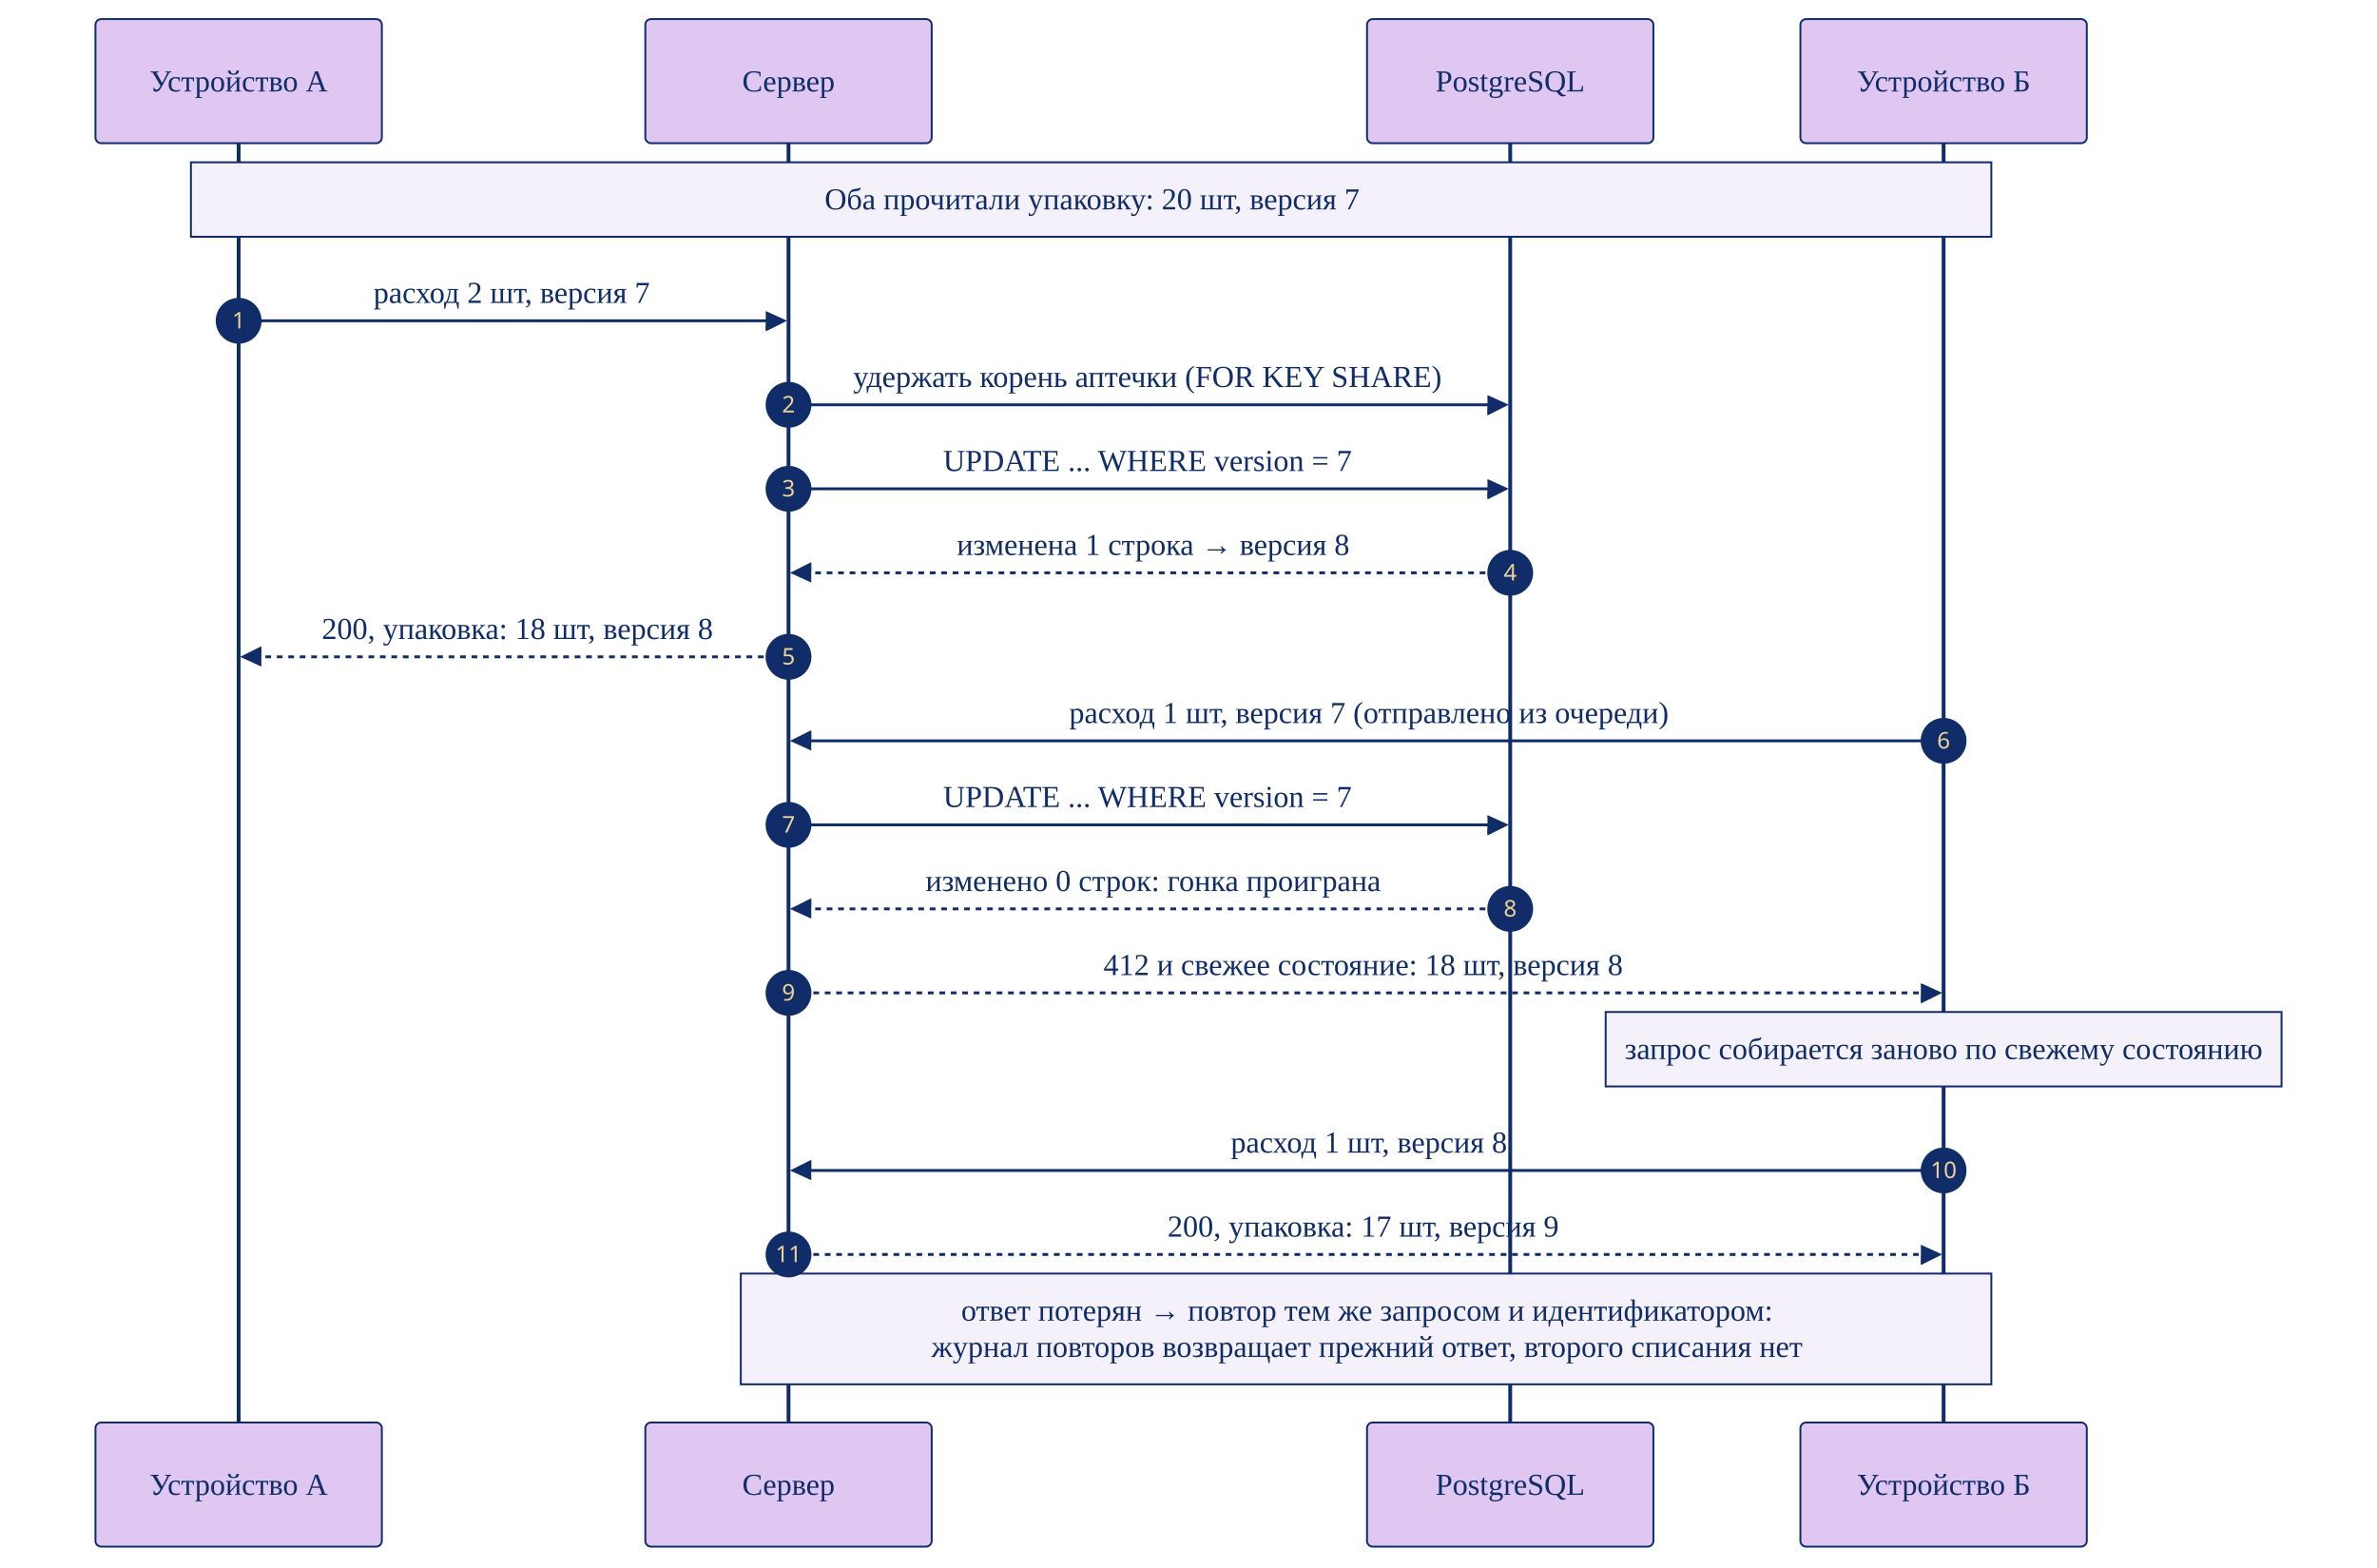
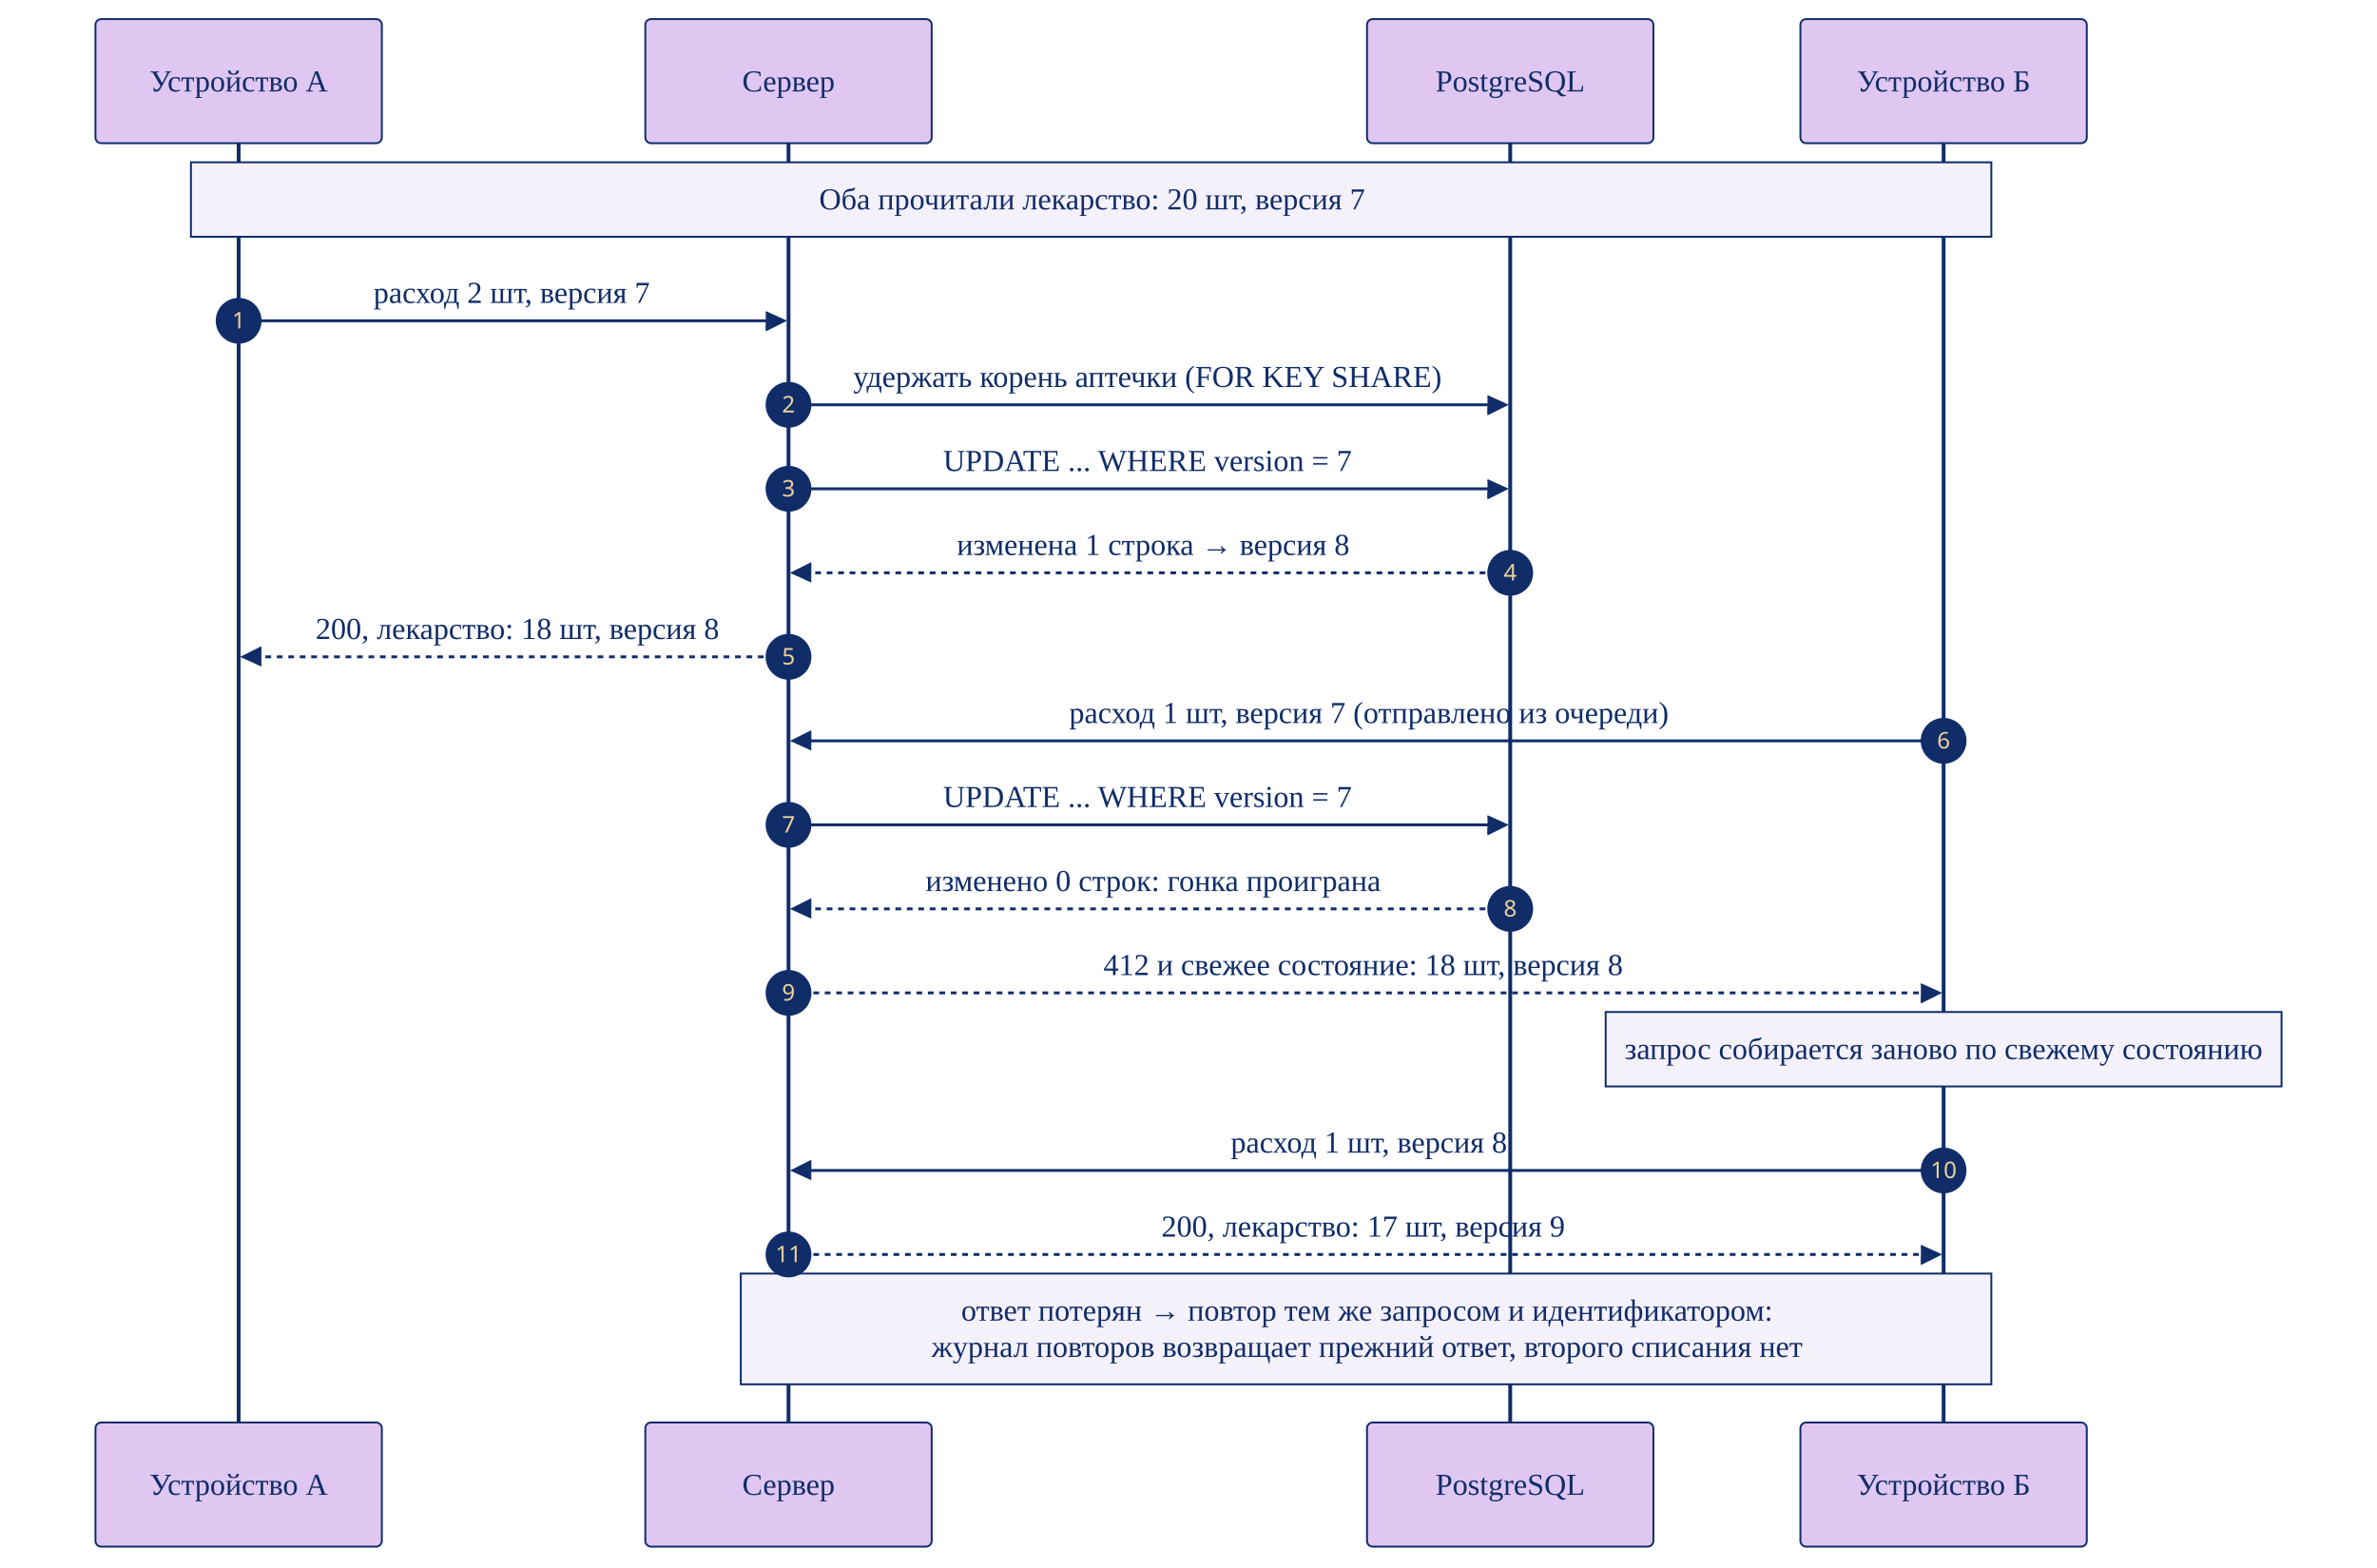
<svg xmlns="http://www.w3.org/2000/svg" id="my-svg" width="100%" style="max-width: 1245px; background-color: white;" viewBox="-50 -10 1245 821" role="graphics-document document" aria-roledescription="sequence">
  <g>
    <rect x="893" y="735" fill="#eaeaea" stroke="#666" width="150" height="65" name="B" rx="3" ry="3" class="actor actor-bottom" />
    <text x="968" y="767.5" dominant-baseline="central" alignment-baseline="central" class="actor actor-box" style="text-anchor: middle; font-size: 16px; font-weight: 400;">
      <tspan x="968" dy="0">Устройство Б</tspan>
    </text>
  </g>
  <g>
    <rect x="666" y="735" fill="#eaeaea" stroke="#666" width="150" height="65" name="DB" rx="3" ry="3" class="actor actor-bottom" />
    <text x="741" y="767.5" dominant-baseline="central" alignment-baseline="central" class="actor actor-box" style="text-anchor: middle; font-size: 16px; font-weight: 400;">
      <tspan x="741" dy="0">PostgreSQL</tspan>
    </text>
  </g>
  <g>
    <rect x="288" y="735" fill="#eaeaea" stroke="#666" width="150" height="65" name="S" rx="3" ry="3" class="actor actor-bottom" />
    <text x="363" y="767.5" dominant-baseline="central" alignment-baseline="central" class="actor actor-box" style="text-anchor: middle; font-size: 16px; font-weight: 400;">
      <tspan x="363" dy="0">Сервер</tspan>
    </text>
  </g>
  <g>
    <rect x="0" y="735" fill="#eaeaea" stroke="#666" width="150" height="65" name="A" rx="3" ry="3" class="actor actor-bottom" />
    <text x="75" y="767.5" dominant-baseline="central" alignment-baseline="central" class="actor actor-box" style="text-anchor: middle; font-size: 16px; font-weight: 400;">
      <tspan x="75" dy="0">Устройство А</tspan>
    </text>
  </g>
  <g>
    <line id="actor3" x1="968" y1="65" x2="968" y2="735" class="actor-line 200" stroke-width="0.5px" stroke="#999" name="B" data-et="life-line" data-id="B" />
    <g id="root-3" data-et="participant" data-type="participant" data-id="B">
      <rect x="893" y="0" fill="#eaeaea" stroke="#666" width="150" height="65" name="B" rx="3" ry="3" class="actor actor-top" />
      <text x="968" y="32.5" dominant-baseline="central" alignment-baseline="central" class="actor actor-box" style="text-anchor: middle; font-size: 16px; font-weight: 400;">
        <tspan x="968" dy="0">Устройство Б</tspan>
      </text>
    </g>
  </g>
  <g>
    <line id="actor2" x1="741" y1="65" x2="741" y2="735" class="actor-line 200" stroke-width="0.5px" stroke="#999" name="DB" data-et="life-line" data-id="DB" />
    <g id="root-2" data-et="participant" data-type="participant" data-id="DB">
      <rect x="666" y="0" fill="#eaeaea" stroke="#666" width="150" height="65" name="DB" rx="3" ry="3" class="actor actor-top" />
      <text x="741" y="32.5" dominant-baseline="central" alignment-baseline="central" class="actor actor-box" style="text-anchor: middle; font-size: 16px; font-weight: 400;">
        <tspan x="741" dy="0">PostgreSQL</tspan>
      </text>
    </g>
  </g>
  <g>
    <line id="actor1" x1="363" y1="65" x2="363" y2="735" class="actor-line 200" stroke-width="0.5px" stroke="#999" name="S" data-et="life-line" data-id="S" />
    <g id="root-1" data-et="participant" data-type="participant" data-id="S">
      <rect x="288" y="0" fill="#eaeaea" stroke="#666" width="150" height="65" name="S" rx="3" ry="3" class="actor actor-top" />
      <text x="363" y="32.5" dominant-baseline="central" alignment-baseline="central" class="actor actor-box" style="text-anchor: middle; font-size: 16px; font-weight: 400;">
        <tspan x="363" dy="0">Сервер</tspan>
      </text>
    </g>
  </g>
  <g>
    <line id="actor0" x1="75" y1="65" x2="75" y2="735" class="actor-line 200" stroke-width="0.5px" stroke="#999" name="A" data-et="life-line" data-id="A" />
    <g id="root-0" data-et="participant" data-type="participant" data-id="A">
      <rect x="0" y="0" fill="#eaeaea" stroke="#666" width="150" height="65" name="A" rx="3" ry="3" class="actor actor-top" />
      <text x="75" y="32.5" dominant-baseline="central" alignment-baseline="central" class="actor actor-box" style="text-anchor: middle; font-size: 16px; font-weight: 400;">
        <tspan x="75" dy="0">Устройство А</tspan>
      </text>
    </g>
  </g>
  <style>#my-svg{font-size:18px;fill:#102D69;}@keyframes edge-animation-frame{from{stroke-dashoffset:0;}}@keyframes dash{to{stroke-dashoffset:0;}}#my-svg .edge-animation-slow{stroke-dasharray:9,5!important;stroke-dashoffset:900;animation:dash 50s linear infinite;stroke-linecap:round;}#my-svg .edge-animation-fast{stroke-dasharray:9,5!important;stroke-dashoffset:900;animation:dash 20s linear infinite;stroke-linecap:round;}#my-svg .error-icon{fill:#F5F1FB;}#my-svg .error-text{fill:#0a0e04;stroke:#0a0e04;}#my-svg .edge-thickness-normal{stroke-width:1px;}#my-svg .edge-thickness-thick{stroke-width:3.5px;}#my-svg .edge-pattern-solid{stroke-dasharray:0;}#my-svg .edge-thickness-invisible{stroke-width:0;fill:none;}#my-svg .edge-pattern-dashed{stroke-dasharray:3;}#my-svg .edge-pattern-dotted{stroke-dasharray:2;}#my-svg .marker{fill:#102D69;stroke:#102D69;}#my-svg .marker.cross{stroke:#102D69;}#my-svg svg{font-size:18px;}#my-svg p{margin:0;}#my-svg .actor{stroke:#102D69;fill:#DFC7F2;stroke-width:1;}#my-svg rect.actor.outer-path[data-look="neo"]{filter:drop-shadow( 1px 2px 2px rgba(185,185,185,1));}#my-svg rect.note[data-look="neo"]{stroke:#102D69;fill:#F5F1FB;filter:drop-shadow( 1px 2px 2px rgba(185,185,185,1));}#my-svg text.actor&gt;tspan{fill:#102D69;stroke:none;}#my-svg .actor-line{stroke:#102D69;}#my-svg .innerArc{stroke-width:1.5;stroke-dasharray:none;}#my-svg .messageLine0{stroke-width:1.5;stroke-dasharray:none;stroke:#102D69;}#my-svg .messageLine1{stroke-width:1.5;stroke-dasharray:2,2;stroke:#102D69;}#my-svg [id$="-arrowhead"] path{fill:#102D69;stroke:#102D69;}#my-svg .sequenceNumber{fill:#efd296;}#my-svg [id$="-sequencenumber"]{fill:#102D69;}#my-svg [id$="-crosshead"] path{fill:#102D69;stroke:#102D69;}#my-svg .messageText{fill:#102D69;stroke:none;}#my-svg .labelBox{stroke:#102D69;fill:#DCFF05;filter:none;}#my-svg .labelText,#my-svg .labelText&gt;tspan{fill:#102D69;stroke:none;}#my-svg .loopText,#my-svg .loopText&gt;tspan{fill:#102D69;stroke:none;}#my-svg .sectionTitle,#my-svg .sectionTitle&gt;tspan{fill:#102D69;stroke:none;}#my-svg .loopLine{stroke-width:2px;stroke-dasharray:2,2;stroke:#102D69;fill:#102D69;}#my-svg .note{stroke:#102D69;fill:#F5F1FB;}#my-svg .noteText,#my-svg .noteText&gt;tspan{fill:#102D69;stroke:none;font-weight:normal;}#my-svg .activation0{fill:#DFC7F2;stroke:hsl(273.488, 62.319%, 76.471%);}#my-svg .activation1{fill:#DFC7F2;stroke:hsl(273.488, 62.319%, 76.471%);}#my-svg .activation2{fill:#DFC7F2;stroke:hsl(273.488, 62.319%, 76.471%);}#my-svg .actorPopupMenu{position:absolute;}#my-svg .actorPopupMenuPanel{position:absolute;fill:#DFC7F2;box-shadow:0px 8px 16px 0px rgba(0,0,0,0.2);filter:drop-shadow(3px 5px 2px rgb(0 0 0 / 0.4));}#my-svg .actor-man circle,#my-svg line{fill:#DFC7F2;stroke-width:2px;}#my-svg g rect.rect{filter:drop-shadow( 1px 2px 2px rgba(185,185,185,1));stroke:#102D69;}#my-svg .node .neo-node{stroke:#102D69;}#my-svg [data-look="neo"].node rect,#my-svg [data-look="neo"].cluster rect,#my-svg [data-look="neo"].node polygon{stroke:url(#my-svg-gradient);filter:drop-shadow( 1px 2px 2px rgba(185,185,185,1));}#my-svg [data-look="neo"].swimlane.cluster rect{filter:none;}#my-svg [data-look="neo"].node path{stroke:url(#my-svg-gradient);stroke-width:1px;}#my-svg [data-look="neo"].node .outer-path{filter:drop-shadow( 1px 2px 2px rgba(185,185,185,1));}#my-svg [data-look="neo"].node .neo-line path{stroke:#102D69;filter:none;}#my-svg [data-look="neo"].node circle{stroke:url(#my-svg-gradient);filter:drop-shadow( 1px 2px 2px rgba(185,185,185,1));}#my-svg [data-look="neo"].node circle .state-start{fill:#000000;}#my-svg [data-look="neo"].icon-shape .icon{fill:url(#my-svg-gradient);filter:drop-shadow( 1px 2px 2px rgba(185,185,185,1));}#my-svg [data-look="neo"].icon-shape .icon-neo path{stroke:url(#my-svg-gradient);filter:drop-shadow( 1px 2px 2px rgba(185,185,185,1));}#my-svg :root{--mermaid-font-family:"trebuchet ms",verdana,arial,sans-serif;}</style>
  <g />
  <defs>
    <symbol id="my-svg-computer" width="24" height="24">
      <path transform="scale(.5)" d="M2 2v13h20v-13h-20zm18 11h-16v-9h16v9zm-10.228 6l.466-1h3.524l.467 1h-4.457zm14.228 3h-24l2-6h2.104l-1.33 4h18.45l-1.297-4h2.073l2 6zm-5-10h-14v-7h14v7z" />
    </symbol>
  </defs>
  <defs>
    <symbol id="my-svg-database" fill-rule="evenodd" clip-rule="evenodd">
      <path transform="scale(.5)" d="M12.258.001l.256.004.255.005.253.008.251.01.249.012.247.015.246.016.242.019.241.02.239.023.236.024.233.027.231.028.229.031.225.032.223.034.22.036.217.038.214.04.211.041.208.043.205.045.201.046.198.048.194.05.191.051.187.053.183.054.18.056.175.057.172.059.168.06.163.061.16.063.155.064.15.066.074.033.073.033.071.034.07.034.069.035.068.035.067.035.066.035.064.036.064.036.062.036.06.036.06.037.058.037.058.037.055.038.055.038.053.038.052.038.051.039.05.039.048.039.047.039.045.04.044.04.043.04.041.04.04.041.039.041.037.041.036.041.034.041.033.042.032.042.03.042.029.042.027.042.026.043.024.043.023.043.021.043.02.043.018.044.017.043.015.044.013.044.012.044.011.045.009.044.007.045.006.045.004.045.002.045.001.045v17l-.001.045-.002.045-.004.045-.006.045-.007.045-.009.044-.011.045-.012.044-.013.044-.015.044-.017.043-.018.044-.02.043-.021.043-.023.043-.024.043-.026.043-.027.042-.029.042-.03.042-.032.042-.033.042-.034.041-.036.041-.037.041-.039.041-.04.041-.041.04-.043.04-.044.04-.045.04-.047.039-.048.039-.05.039-.051.039-.052.038-.053.038-.055.038-.055.038-.058.037-.058.037-.06.037-.06.036-.062.036-.064.036-.064.036-.066.035-.067.035-.068.035-.069.035-.07.034-.071.034-.073.033-.074.033-.15.066-.155.064-.16.063-.163.061-.168.06-.172.059-.175.057-.18.056-.183.054-.187.053-.191.051-.194.05-.198.048-.201.046-.205.045-.208.043-.211.041-.214.04-.217.038-.22.036-.223.034-.225.032-.229.031-.231.028-.233.027-.236.024-.239.023-.241.02-.242.019-.246.016-.247.015-.249.012-.251.01-.253.008-.255.005-.256.004-.258.001-.258-.001-.256-.004-.255-.005-.253-.008-.251-.01-.249-.012-.247-.015-.245-.016-.243-.019-.241-.02-.238-.023-.236-.024-.234-.027-.231-.028-.228-.031-.226-.032-.223-.034-.22-.036-.217-.038-.214-.04-.211-.041-.208-.043-.204-.045-.201-.046-.198-.048-.195-.05-.19-.051-.187-.053-.184-.054-.179-.056-.176-.057-.172-.059-.167-.06-.164-.061-.159-.063-.155-.064-.151-.066-.074-.033-.072-.033-.072-.034-.07-.034-.069-.035-.068-.035-.067-.035-.066-.035-.064-.036-.063-.036-.062-.036-.061-.036-.06-.037-.058-.037-.057-.037-.056-.038-.055-.038-.053-.038-.052-.038-.051-.039-.049-.039-.049-.039-.046-.039-.046-.04-.044-.04-.043-.04-.041-.04-.04-.041-.039-.041-.037-.041-.036-.041-.034-.041-.033-.042-.032-.042-.03-.042-.029-.042-.027-.042-.026-.043-.024-.043-.023-.043-.021-.043-.02-.043-.018-.044-.017-.043-.015-.044-.013-.044-.012-.044-.011-.045-.009-.044-.007-.045-.006-.045-.004-.045-.002-.045-.001-.045v-17l.001-.045.002-.045.004-.045.006-.045.007-.045.009-.044.011-.045.012-.044.013-.044.015-.044.017-.043.018-.044.02-.043.021-.043.023-.043.024-.043.026-.043.027-.042.029-.042.03-.042.032-.042.033-.042.034-.041.036-.041.037-.041.039-.041.04-.041.041-.04.043-.04.044-.04.046-.04.046-.039.049-.039.049-.039.051-.039.052-.038.053-.038.055-.038.056-.038.057-.037.058-.037.06-.037.061-.036.062-.036.063-.036.064-.036.066-.035.067-.035.068-.035.069-.035.07-.034.072-.034.072-.033.074-.033.151-.066.155-.064.159-.063.164-.061.167-.06.172-.059.176-.057.179-.056.184-.054.187-.053.19-.051.195-.05.198-.048.201-.046.204-.045.208-.043.211-.041.214-.04.217-.038.22-.036.223-.034.226-.032.228-.031.231-.028.234-.027.236-.024.238-.023.241-.02.243-.019.245-.016.247-.015.249-.012.251-.01.253-.008.255-.005.256-.004.258-.001.258.001zm-9.258 20.499v.01l.001.021.003.021.004.022.005.021.006.022.007.022.009.023.01.022.011.023.012.023.013.023.015.023.016.024.017.023.018.024.019.024.021.024.022.025.023.024.024.025.052.049.056.05.061.051.066.051.07.051.075.051.079.052.084.052.088.052.092.052.097.052.102.051.105.052.11.052.114.051.119.051.123.051.127.05.131.05.135.05.139.048.144.049.147.047.152.047.155.047.16.045.163.045.167.043.171.043.176.041.178.041.183.039.187.039.19.037.194.035.197.035.202.033.204.031.209.03.212.029.216.027.219.025.222.024.226.021.23.02.233.018.236.016.24.015.243.012.246.01.249.008.253.005.256.004.259.001.26-.001.257-.004.254-.005.25-.008.247-.011.244-.012.241-.014.237-.016.233-.018.231-.021.226-.021.224-.024.22-.026.216-.027.212-.028.21-.031.205-.031.202-.034.198-.034.194-.036.191-.037.187-.039.183-.04.179-.04.175-.042.172-.043.168-.044.163-.045.16-.046.155-.046.152-.047.148-.048.143-.049.139-.049.136-.05.131-.05.126-.05.123-.051.118-.052.114-.051.11-.052.106-.052.101-.052.096-.052.092-.052.088-.053.083-.051.079-.052.074-.052.07-.051.065-.051.06-.051.056-.05.051-.05.023-.024.023-.025.021-.024.02-.024.019-.024.018-.024.017-.024.015-.023.014-.024.013-.023.012-.023.01-.023.01-.022.008-.022.006-.022.006-.022.004-.022.004-.021.001-.021.001-.021v-4.127l-.077.055-.08.053-.083.054-.085.053-.087.052-.09.052-.093.051-.095.05-.097.05-.1.049-.102.049-.105.048-.106.047-.109.047-.111.046-.114.045-.115.045-.118.044-.12.043-.122.042-.124.042-.126.041-.128.04-.13.04-.132.038-.134.038-.135.037-.138.037-.139.035-.142.035-.143.034-.144.033-.147.032-.148.031-.15.03-.151.03-.153.029-.154.027-.156.027-.158.026-.159.025-.161.024-.162.023-.163.022-.165.021-.166.02-.167.019-.169.018-.169.017-.171.016-.173.015-.173.014-.175.013-.175.012-.177.011-.178.01-.179.008-.179.008-.181.006-.182.005-.182.004-.184.003-.184.002h-.37l-.184-.002-.184-.003-.182-.004-.182-.005-.181-.006-.179-.008-.179-.008-.178-.01-.176-.011-.176-.012-.175-.013-.173-.014-.172-.015-.171-.016-.17-.017-.169-.018-.167-.019-.166-.02-.165-.021-.163-.022-.162-.023-.161-.024-.159-.025-.157-.026-.156-.027-.155-.027-.153-.029-.151-.03-.15-.03-.148-.031-.146-.032-.145-.033-.143-.034-.141-.035-.14-.035-.137-.037-.136-.037-.134-.038-.132-.038-.13-.04-.128-.04-.126-.041-.124-.042-.122-.042-.12-.044-.117-.043-.116-.045-.113-.045-.112-.046-.109-.047-.106-.047-.105-.048-.102-.049-.1-.049-.097-.05-.095-.05-.093-.052-.09-.051-.087-.052-.085-.053-.083-.054-.08-.054-.077-.054v4.127zm0-5.654v.011l.001.021.003.021.004.021.005.022.006.022.007.022.009.022.01.022.011.023.012.023.013.023.015.024.016.023.017.024.018.024.019.024.021.024.022.024.023.025.024.024.052.05.056.05.061.05.066.051.07.051.075.052.079.051.084.052.088.052.092.052.097.052.102.052.105.052.11.051.114.051.119.052.123.05.127.051.131.05.135.049.139.049.144.048.147.048.152.047.155.046.16.045.163.045.167.044.171.042.176.042.178.04.183.04.187.038.19.037.194.036.197.034.202.033.204.032.209.03.212.028.216.027.219.025.222.024.226.022.23.02.233.018.236.016.24.014.243.012.246.01.249.008.253.006.256.003.259.001.26-.001.257-.003.254-.006.25-.008.247-.01.244-.012.241-.015.237-.016.233-.018.231-.02.226-.022.224-.024.22-.025.216-.027.212-.029.21-.03.205-.032.202-.033.198-.035.194-.036.191-.037.187-.039.183-.039.179-.041.175-.042.172-.043.168-.044.163-.045.16-.045.155-.047.152-.047.148-.048.143-.048.139-.05.136-.049.131-.05.126-.051.123-.051.118-.051.114-.052.11-.052.106-.052.101-.052.096-.052.092-.052.088-.052.083-.052.079-.052.074-.051.07-.052.065-.051.06-.05.056-.051.051-.049.023-.025.023-.024.021-.025.02-.024.019-.024.018-.024.017-.024.015-.023.014-.023.013-.024.012-.022.01-.023.01-.023.008-.022.006-.022.006-.022.004-.021.004-.022.001-.021.001-.021v-4.139l-.077.054-.08.054-.083.054-.085.052-.087.053-.09.051-.093.051-.095.051-.097.05-.1.049-.102.049-.105.048-.106.047-.109.047-.111.046-.114.045-.115.044-.118.044-.12.044-.122.042-.124.042-.126.041-.128.04-.13.039-.132.039-.134.038-.135.037-.138.036-.139.036-.142.035-.143.033-.144.033-.147.033-.148.031-.15.03-.151.03-.153.028-.154.028-.156.027-.158.026-.159.025-.161.024-.162.023-.163.022-.165.021-.166.02-.167.019-.169.018-.169.017-.171.016-.173.015-.173.014-.175.013-.175.012-.177.011-.178.009-.179.009-.179.007-.181.007-.182.005-.182.004-.184.003-.184.002h-.37l-.184-.002-.184-.003-.182-.004-.182-.005-.181-.007-.179-.007-.179-.009-.178-.009-.176-.011-.176-.012-.175-.013-.173-.014-.172-.015-.171-.016-.17-.017-.169-.018-.167-.019-.166-.02-.165-.021-.163-.022-.162-.023-.161-.024-.159-.025-.157-.026-.156-.027-.155-.028-.153-.028-.151-.03-.15-.03-.148-.031-.146-.033-.145-.033-.143-.033-.141-.035-.14-.036-.137-.036-.136-.037-.134-.038-.132-.039-.13-.039-.128-.04-.126-.041-.124-.042-.122-.043-.12-.043-.117-.044-.116-.044-.113-.046-.112-.046-.109-.046-.106-.047-.105-.048-.102-.049-.1-.049-.097-.05-.095-.051-.093-.051-.09-.051-.087-.053-.085-.052-.083-.054-.08-.054-.077-.054v4.139zm0-5.666v.011l.001.02.003.022.004.021.005.022.006.021.007.022.009.023.01.022.011.023.012.023.013.023.015.023.016.024.017.024.018.023.019.024.021.025.022.024.023.024.024.025.052.05.056.05.061.05.066.051.07.051.075.052.079.051.084.052.088.052.092.052.097.052.102.052.105.051.11.052.114.051.119.051.123.051.127.05.131.05.135.05.139.049.144.048.147.048.152.047.155.046.16.045.163.045.167.043.171.043.176.042.178.04.183.04.187.038.19.037.194.036.197.034.202.033.204.032.209.03.212.028.216.027.219.025.222.024.226.021.23.02.233.018.236.017.24.014.243.012.246.01.249.008.253.006.256.003.259.001.26-.001.257-.003.254-.006.25-.008.247-.01.244-.013.241-.014.237-.016.233-.018.231-.02.226-.022.224-.024.22-.025.216-.027.212-.029.21-.03.205-.032.202-.033.198-.035.194-.036.191-.037.187-.039.183-.039.179-.041.175-.042.172-.043.168-.044.163-.045.16-.045.155-.047.152-.047.148-.048.143-.049.139-.049.136-.049.131-.051.126-.05.123-.051.118-.052.114-.051.11-.052.106-.052.101-.052.096-.052.092-.052.088-.052.083-.052.079-.052.074-.052.07-.051.065-.051.06-.051.056-.05.051-.049.023-.025.023-.025.021-.024.02-.024.019-.024.018-.024.017-.024.015-.023.014-.024.013-.023.012-.023.01-.022.01-.023.008-.022.006-.022.006-.022.004-.022.004-.021.001-.021.001-.021v-4.153l-.077.054-.08.054-.083.053-.085.053-.087.053-.09.051-.093.051-.095.051-.097.05-.1.049-.102.048-.105.048-.106.048-.109.046-.111.046-.114.046-.115.044-.118.044-.12.043-.122.043-.124.042-.126.041-.128.04-.13.039-.132.039-.134.038-.135.037-.138.036-.139.036-.142.034-.143.034-.144.033-.147.032-.148.032-.15.03-.151.03-.153.028-.154.028-.156.027-.158.026-.159.024-.161.024-.162.023-.163.023-.165.021-.166.02-.167.019-.169.018-.169.017-.171.016-.173.015-.173.014-.175.013-.175.012-.177.01-.178.01-.179.009-.179.007-.181.006-.182.006-.182.004-.184.003-.184.001-.185.001-.185-.001-.184-.001-.184-.003-.182-.004-.182-.006-.181-.006-.179-.007-.179-.009-.178-.01-.176-.01-.176-.012-.175-.013-.173-.014-.172-.015-.171-.016-.17-.017-.169-.018-.167-.019-.166-.02-.165-.021-.163-.023-.162-.023-.161-.024-.159-.024-.157-.026-.156-.027-.155-.028-.153-.028-.151-.03-.15-.03-.148-.032-.146-.032-.145-.033-.143-.034-.141-.034-.14-.036-.137-.036-.136-.037-.134-.038-.132-.039-.13-.039-.128-.041-.126-.041-.124-.041-.122-.043-.12-.043-.117-.044-.116-.044-.113-.046-.112-.046-.109-.046-.106-.048-.105-.048-.102-.048-.1-.05-.097-.049-.095-.051-.093-.051-.09-.052-.087-.052-.085-.053-.083-.053-.08-.054-.077-.054v4.153zm8.74-8.179l-.257.004-.254.005-.25.008-.247.011-.244.012-.241.014-.237.016-.233.018-.231.021-.226.022-.224.023-.22.026-.216.027-.212.028-.21.031-.205.032-.202.033-.198.034-.194.036-.191.038-.187.038-.183.04-.179.041-.175.042-.172.043-.168.043-.163.045-.16.046-.155.046-.152.048-.148.048-.143.048-.139.049-.136.05-.131.05-.126.051-.123.051-.118.051-.114.052-.11.052-.106.052-.101.052-.096.052-.092.052-.088.052-.083.052-.079.052-.074.051-.07.052-.065.051-.06.05-.056.05-.051.05-.023.025-.023.024-.021.024-.02.025-.019.024-.018.024-.017.023-.015.024-.014.023-.013.023-.012.023-.01.023-.01.022-.008.022-.006.023-.006.021-.004.022-.004.021-.001.021-.001.021.001.021.001.021.004.021.004.022.006.021.006.023.008.022.01.022.01.023.012.023.013.023.014.023.015.024.017.023.018.024.019.024.02.025.021.024.023.024.023.025.051.05.056.05.06.05.065.051.07.052.074.051.079.052.083.052.088.052.092.052.096.052.101.052.106.052.11.052.114.052.118.051.123.051.126.051.131.05.136.05.139.049.143.048.148.048.152.048.155.046.16.046.163.045.168.043.172.043.175.042.179.041.183.04.187.038.191.038.194.036.198.034.202.033.205.032.21.031.212.028.216.027.22.026.224.023.226.022.231.021.233.018.237.016.241.014.244.012.247.011.25.008.254.005.257.004.26.001.26-.001.257-.004.254-.005.25-.008.247-.011.244-.012.241-.014.237-.016.233-.018.231-.021.226-.022.224-.023.22-.026.216-.027.212-.028.21-.031.205-.032.202-.033.198-.034.194-.036.191-.038.187-.038.183-.04.179-.041.175-.042.172-.043.168-.043.163-.045.16-.046.155-.046.152-.048.148-.048.143-.048.139-.049.136-.05.131-.05.126-.051.123-.051.118-.051.114-.052.11-.052.106-.052.101-.052.096-.052.092-.052.088-.052.083-.052.079-.052.074-.051.07-.052.065-.051.06-.05.056-.05.051-.05.023-.025.023-.024.021-.024.02-.025.019-.024.018-.024.017-.023.015-.024.014-.023.013-.023.012-.023.01-.023.01-.022.008-.022.006-.023.006-.021.004-.022.004-.021.001-.021.001-.021-.001-.021-.001-.021-.004-.021-.004-.022-.006-.021-.006-.023-.008-.022-.01-.022-.01-.023-.012-.023-.013-.023-.014-.023-.015-.024-.017-.023-.018-.024-.019-.024-.02-.025-.021-.024-.023-.024-.023-.025-.051-.05-.056-.05-.06-.05-.065-.051-.07-.052-.074-.051-.079-.052-.083-.052-.088-.052-.092-.052-.096-.052-.101-.052-.106-.052-.11-.052-.114-.052-.118-.051-.123-.051-.126-.051-.131-.05-.136-.05-.139-.049-.143-.048-.148-.048-.152-.048-.155-.046-.16-.046-.163-.045-.168-.043-.172-.043-.175-.042-.179-.041-.183-.04-.187-.038-.191-.038-.194-.036-.198-.034-.202-.033-.205-.032-.21-.031-.212-.028-.216-.027-.22-.026-.224-.023-.226-.022-.231-.021-.233-.018-.237-.016-.241-.014-.244-.012-.247-.011-.25-.008-.254-.005-.257-.004-.26-.001-.26.001z" />
    </symbol>
  </defs>
  <defs>
    <symbol id="my-svg-clock" width="24" height="24">
      <path transform="scale(.5)" d="M12 2c5.514 0 10 4.486 10 10s-4.486 10-10 10-10-4.486-10-10 4.486-10 10-10zm0-2c-6.627 0-12 5.373-12 12s5.373 12 12 12 12-5.373 12-12-5.373-12-12-12zm5.848 12.459c.202.038.202.333.001.372-1.907.361-6.045 1.111-6.547 1.111-.719 0-1.301-.582-1.301-1.301 0-.512.77-5.447 1.125-7.445.034-.192.312-.181.343.014l.985 6.238 5.394 1.011z" />
    </symbol>
  </defs>
  <defs>
    <marker id="my-svg-arrowhead" refX="7.9" refY="5" markerUnits="userSpaceOnUse" markerWidth="12" markerHeight="12" orient="auto-start-reverse">
      <path d="M -1 0 L 10 5 L 0 10 z" />
    </marker>
  </defs>
  <defs>
    <marker id="my-svg-crosshead" markerWidth="15" markerHeight="8" orient="auto" refX="4" refY="4.5">
      <path fill="none" stroke="#000000" stroke-width="1pt" d="M 1,2 L 6,7 M 6,2 L 1,7" style="stroke-dasharray: 0, 0;" />
    </marker>
  </defs>
  <defs>
    <marker id="my-svg-filled-head" refX="15.5" refY="7" markerWidth="20" markerHeight="28" orient="auto">
      <path d="M 18,7 L9,13 L14,7 L9,1 Z" />
    </marker>
  </defs>
  <defs>
    <marker id="my-svg-sequencenumber" refX="15" refY="15" markerWidth="60" markerHeight="40" orient="auto">
      <circle cx="15" cy="15" r="6" />
    </marker>
  </defs>
  <defs>
    <marker id="my-svg-solidTopArrowHead" refX="7.9" refY="7.25" markerUnits="userSpaceOnUse" markerWidth="12" markerHeight="12" orient="auto-start-reverse">
      <path d="M 0 0 L 10 8 L 0 8 z" />
    </marker>
  </defs>
  <defs>
    <marker id="my-svg-solidBottomArrowHead" refX="7.9" refY="0.75" markerUnits="userSpaceOnUse" markerWidth="12" markerHeight="12" orient="auto-start-reverse">
      <path d="M 0 0 L 10 0 L 0 8 z" />
    </marker>
  </defs>
  <defs>
    <marker id="my-svg-stickTopArrowHead" refX="7.5" refY="7" markerUnits="userSpaceOnUse" markerWidth="12" markerHeight="12" orient="auto-start-reverse">
      <path d="M 0 0 L 7 7" stroke="black" stroke-width="1.5" fill="none" />
    </marker>
  </defs>
  <defs>
    <marker id="my-svg-stickBottomArrowHead" refX="7.5" refY="0" markerUnits="userSpaceOnUse" markerWidth="12" markerHeight="12" orient="auto-start-reverse">
      <path d="M 0 7 L 7 0" stroke="black" stroke-width="1.5" fill="none" />
    </marker>
  </defs>
  <g data-et="note" data-id="i1">
    <rect x="50" y="75" fill="#EDF2AE" stroke="#666" width="943" height="39" class="note" />
    <text x="522" y="80" text-anchor="middle" dominant-baseline="middle" alignment-baseline="middle" class="noteText" dy="1em" style="font-size: 16px; font-weight: 400;">
-       <tspan x="522">Оба прочитали упаковку: 20 шт, версия 7</tspan>
+       <tspan x="522">Оба прочитали лекарство: 20 шт, версия 7</tspan>
    </text>
  </g>
  <g data-et="note" data-id="i11">
    <rect x="791" y="520" fill="#EDF2AE" stroke="#666" width="354" height="39" class="note" />
    <text x="968" y="525" text-anchor="middle" dominant-baseline="middle" alignment-baseline="middle" class="noteText" dy="1em" style="font-size: 16px; font-weight: 400;">
      <tspan x="968">запрос собирается заново по свежему состоянию</tspan>
    </text>
  </g>
  <g data-et="note" data-id="i14">
    <rect x="338" y="657" fill="#EDF2AE" stroke="#666" width="655" height="58" class="note" />
    <text x="666" y="662" text-anchor="middle" dominant-baseline="middle" alignment-baseline="middle" class="noteText" dy="1em" style="font-size: 16px; font-weight: 400;">
      <tspan x="666">ответ потерян → повтор тем же запросом и идентификатором:</tspan>
    </text>
    <text x="666" y="681" text-anchor="middle" dominant-baseline="middle" alignment-baseline="middle" class="noteText" dy="1em" style="font-size: 16px; font-weight: 400;">
      <tspan x="666">журнал повторов возвращает прежний ответ, второго списания нет</tspan>
    </text>
  </g>
  <text x="218" y="129" text-anchor="middle" dominant-baseline="middle" alignment-baseline="middle" class="messageText" dy="1em" style="font-size: 16px; font-weight: 400;">расход 2 шт, версия 7</text>
  <line x1="82" y1="158" x2="359" y2="158" class="messageLine0" data-et="message" data-id="i2" data-from="A" data-to="S" stroke-width="2" stroke="none" marker-end="url(#my-svg-arrowhead)" style="fill: none;" />
  <line x1="75" y1="158" x2="75" y2="158" stroke-width="0" marker-start="url(#my-svg-sequencenumber)" />
  <text x="75" y="162" font-family="sans-serif" font-size="12px" text-anchor="middle" class="sequenceNumber">1</text>
  <text x="551" y="173" text-anchor="middle" dominant-baseline="middle" alignment-baseline="middle" class="messageText" dy="1em" style="font-size: 16px; font-weight: 400;">удержать корень аптечки (FOR KEY SHARE)</text>
  <line x1="370" y1="202" x2="737" y2="202" class="messageLine0" data-et="message" data-id="i3" data-from="S" data-to="DB" stroke-width="2" stroke="none" marker-end="url(#my-svg-arrowhead)" style="fill: none;" />
  <line x1="363" y1="202" x2="363" y2="202" stroke-width="0" marker-start="url(#my-svg-sequencenumber)" />
  <text x="363" y="206" font-family="sans-serif" font-size="12px" text-anchor="middle" class="sequenceNumber">2</text>
  <text x="551" y="217" text-anchor="middle" dominant-baseline="middle" alignment-baseline="middle" class="messageText" dy="1em" style="font-size: 16px; font-weight: 400;">UPDATE ... WHERE version = 7</text>
  <line x1="370" y1="246" x2="737" y2="246" class="messageLine0" data-et="message" data-id="i4" data-from="S" data-to="DB" stroke-width="2" stroke="none" marker-end="url(#my-svg-arrowhead)" style="fill: none;" />
  <line x1="363" y1="246" x2="363" y2="246" stroke-width="0" marker-start="url(#my-svg-sequencenumber)" />
  <text x="363" y="250" font-family="sans-serif" font-size="12px" text-anchor="middle" class="sequenceNumber">3</text>
  <text x="554" y="261" text-anchor="middle" dominant-baseline="middle" alignment-baseline="middle" class="messageText" dy="1em" style="font-size: 16px; font-weight: 400;">изменена 1 строка → версия 8</text>
  <line x1="746" y1="290" x2="367" y2="290" class="messageLine1" data-et="message" data-id="i5" data-from="DB" data-to="S" stroke-width="2" stroke="none" marker-end="url(#my-svg-arrowhead)" style="stroke-dasharray: 3, 3; fill: none;" />
  <line x1="741" y1="290" x2="741" y2="290" stroke-width="0" marker-start="url(#my-svg-sequencenumber)" />
  <text x="741" y="294" font-family="sans-serif" font-size="12px" text-anchor="middle" class="sequenceNumber">4</text>
-   <text x="221" y="305" text-anchor="middle" dominant-baseline="middle" alignment-baseline="middle" class="messageText" dy="1em" style="font-size: 16px; font-weight: 400;">200, упаковка: 18 шт, версия 8</text>
+   <text x="221" y="305" text-anchor="middle" dominant-baseline="middle" alignment-baseline="middle" class="messageText" dy="1em" style="font-size: 16px; font-weight: 400;">200, лекарство: 18 шт, версия 8</text>
  <line x1="368" y1="334" x2="79" y2="334" class="messageLine1" data-et="message" data-id="i6" data-from="S" data-to="A" stroke-width="2" stroke="none" marker-end="url(#my-svg-arrowhead)" style="stroke-dasharray: 3, 3; fill: none;" />
  <line x1="363" y1="334" x2="363" y2="334" stroke-width="0" marker-start="url(#my-svg-sequencenumber)" />
  <text x="363" y="338" font-family="sans-serif" font-size="12px" text-anchor="middle" class="sequenceNumber">5</text>
  <text x="667" y="349" text-anchor="middle" dominant-baseline="middle" alignment-baseline="middle" class="messageText" dy="1em" style="font-size: 16px; font-weight: 400;">расход 1 шт, версия 7 (отправлено из очереди)</text>
  <line x1="973" y1="378" x2="367" y2="378" class="messageLine0" data-et="message" data-id="i7" data-from="B" data-to="S" stroke-width="2" stroke="none" marker-end="url(#my-svg-arrowhead)" style="fill: none;" />
  <line x1="968" y1="378" x2="968" y2="378" stroke-width="0" marker-start="url(#my-svg-sequencenumber)" />
  <text x="968" y="382" font-family="sans-serif" font-size="12px" text-anchor="middle" class="sequenceNumber">6</text>
  <text x="551" y="393" text-anchor="middle" dominant-baseline="middle" alignment-baseline="middle" class="messageText" dy="1em" style="font-size: 16px; font-weight: 400;">UPDATE ... WHERE version = 7</text>
  <line x1="370" y1="422" x2="737" y2="422" class="messageLine0" data-et="message" data-id="i8" data-from="S" data-to="DB" stroke-width="2" stroke="none" marker-end="url(#my-svg-arrowhead)" style="fill: none;" />
  <line x1="363" y1="422" x2="363" y2="422" stroke-width="0" marker-start="url(#my-svg-sequencenumber)" />
  <text x="363" y="426" font-family="sans-serif" font-size="12px" text-anchor="middle" class="sequenceNumber">7</text>
  <text x="554" y="437" text-anchor="middle" dominant-baseline="middle" alignment-baseline="middle" class="messageText" dy="1em" style="font-size: 16px; font-weight: 400;">изменено 0 строк: гонка проиграна</text>
  <line x1="746" y1="466" x2="367" y2="466" class="messageLine1" data-et="message" data-id="i9" data-from="DB" data-to="S" stroke-width="2" stroke="none" marker-end="url(#my-svg-arrowhead)" style="stroke-dasharray: 3, 3; fill: none;" />
  <line x1="741" y1="466" x2="741" y2="466" stroke-width="0" marker-start="url(#my-svg-sequencenumber)" />
  <text x="741" y="470" font-family="sans-serif" font-size="12px" text-anchor="middle" class="sequenceNumber">8</text>
  <text x="664" y="481" text-anchor="middle" dominant-baseline="middle" alignment-baseline="middle" class="messageText" dy="1em" style="font-size: 16px; font-weight: 400;">412 и свежее состояние: 18 шт, версия 8</text>
  <line x1="370" y1="510" x2="964" y2="510" class="messageLine1" data-et="message" data-id="i10" data-from="S" data-to="B" stroke-width="2" stroke="none" marker-end="url(#my-svg-arrowhead)" style="stroke-dasharray: 3, 3; fill: none;" />
  <line x1="363" y1="510" x2="363" y2="510" stroke-width="0" marker-start="url(#my-svg-sequencenumber)" />
  <text x="363" y="514" font-family="sans-serif" font-size="12px" text-anchor="middle" class="sequenceNumber">9</text>
  <text x="667" y="574" text-anchor="middle" dominant-baseline="middle" alignment-baseline="middle" class="messageText" dy="1em" style="font-size: 16px; font-weight: 400;">расход 1 шт, версия 8</text>
  <line x1="973" y1="603" x2="367" y2="603" class="messageLine0" data-et="message" data-id="i12" data-from="B" data-to="S" stroke-width="2" stroke="none" marker-end="url(#my-svg-arrowhead)" style="fill: none;" />
  <line x1="968" y1="603" x2="968" y2="603" stroke-width="0" marker-start="url(#my-svg-sequencenumber)" />
  <text x="968" y="607" font-family="sans-serif" font-size="12px" text-anchor="middle" class="sequenceNumber">10</text>
-   <text x="664" y="618" text-anchor="middle" dominant-baseline="middle" alignment-baseline="middle" class="messageText" dy="1em" style="font-size: 16px; font-weight: 400;">200, упаковка: 17 шт, версия 9</text>
+   <text x="664" y="618" text-anchor="middle" dominant-baseline="middle" alignment-baseline="middle" class="messageText" dy="1em" style="font-size: 16px; font-weight: 400;">200, лекарство: 17 шт, версия 9</text>
  <line x1="370" y1="647" x2="964" y2="647" class="messageLine1" data-et="message" data-id="i13" data-from="S" data-to="B" stroke-width="2" stroke="none" marker-end="url(#my-svg-arrowhead)" style="stroke-dasharray: 3, 3; fill: none;" />
  <line x1="363" y1="647" x2="363" y2="647" stroke-width="0" marker-start="url(#my-svg-sequencenumber)" />
  <text x="363" y="651" font-family="sans-serif" font-size="12px" text-anchor="middle" class="sequenceNumber">11</text>
  <style>* { font-family: "HSE Sans", "Navigo", sans-serif !important; }
</style>
</svg>
